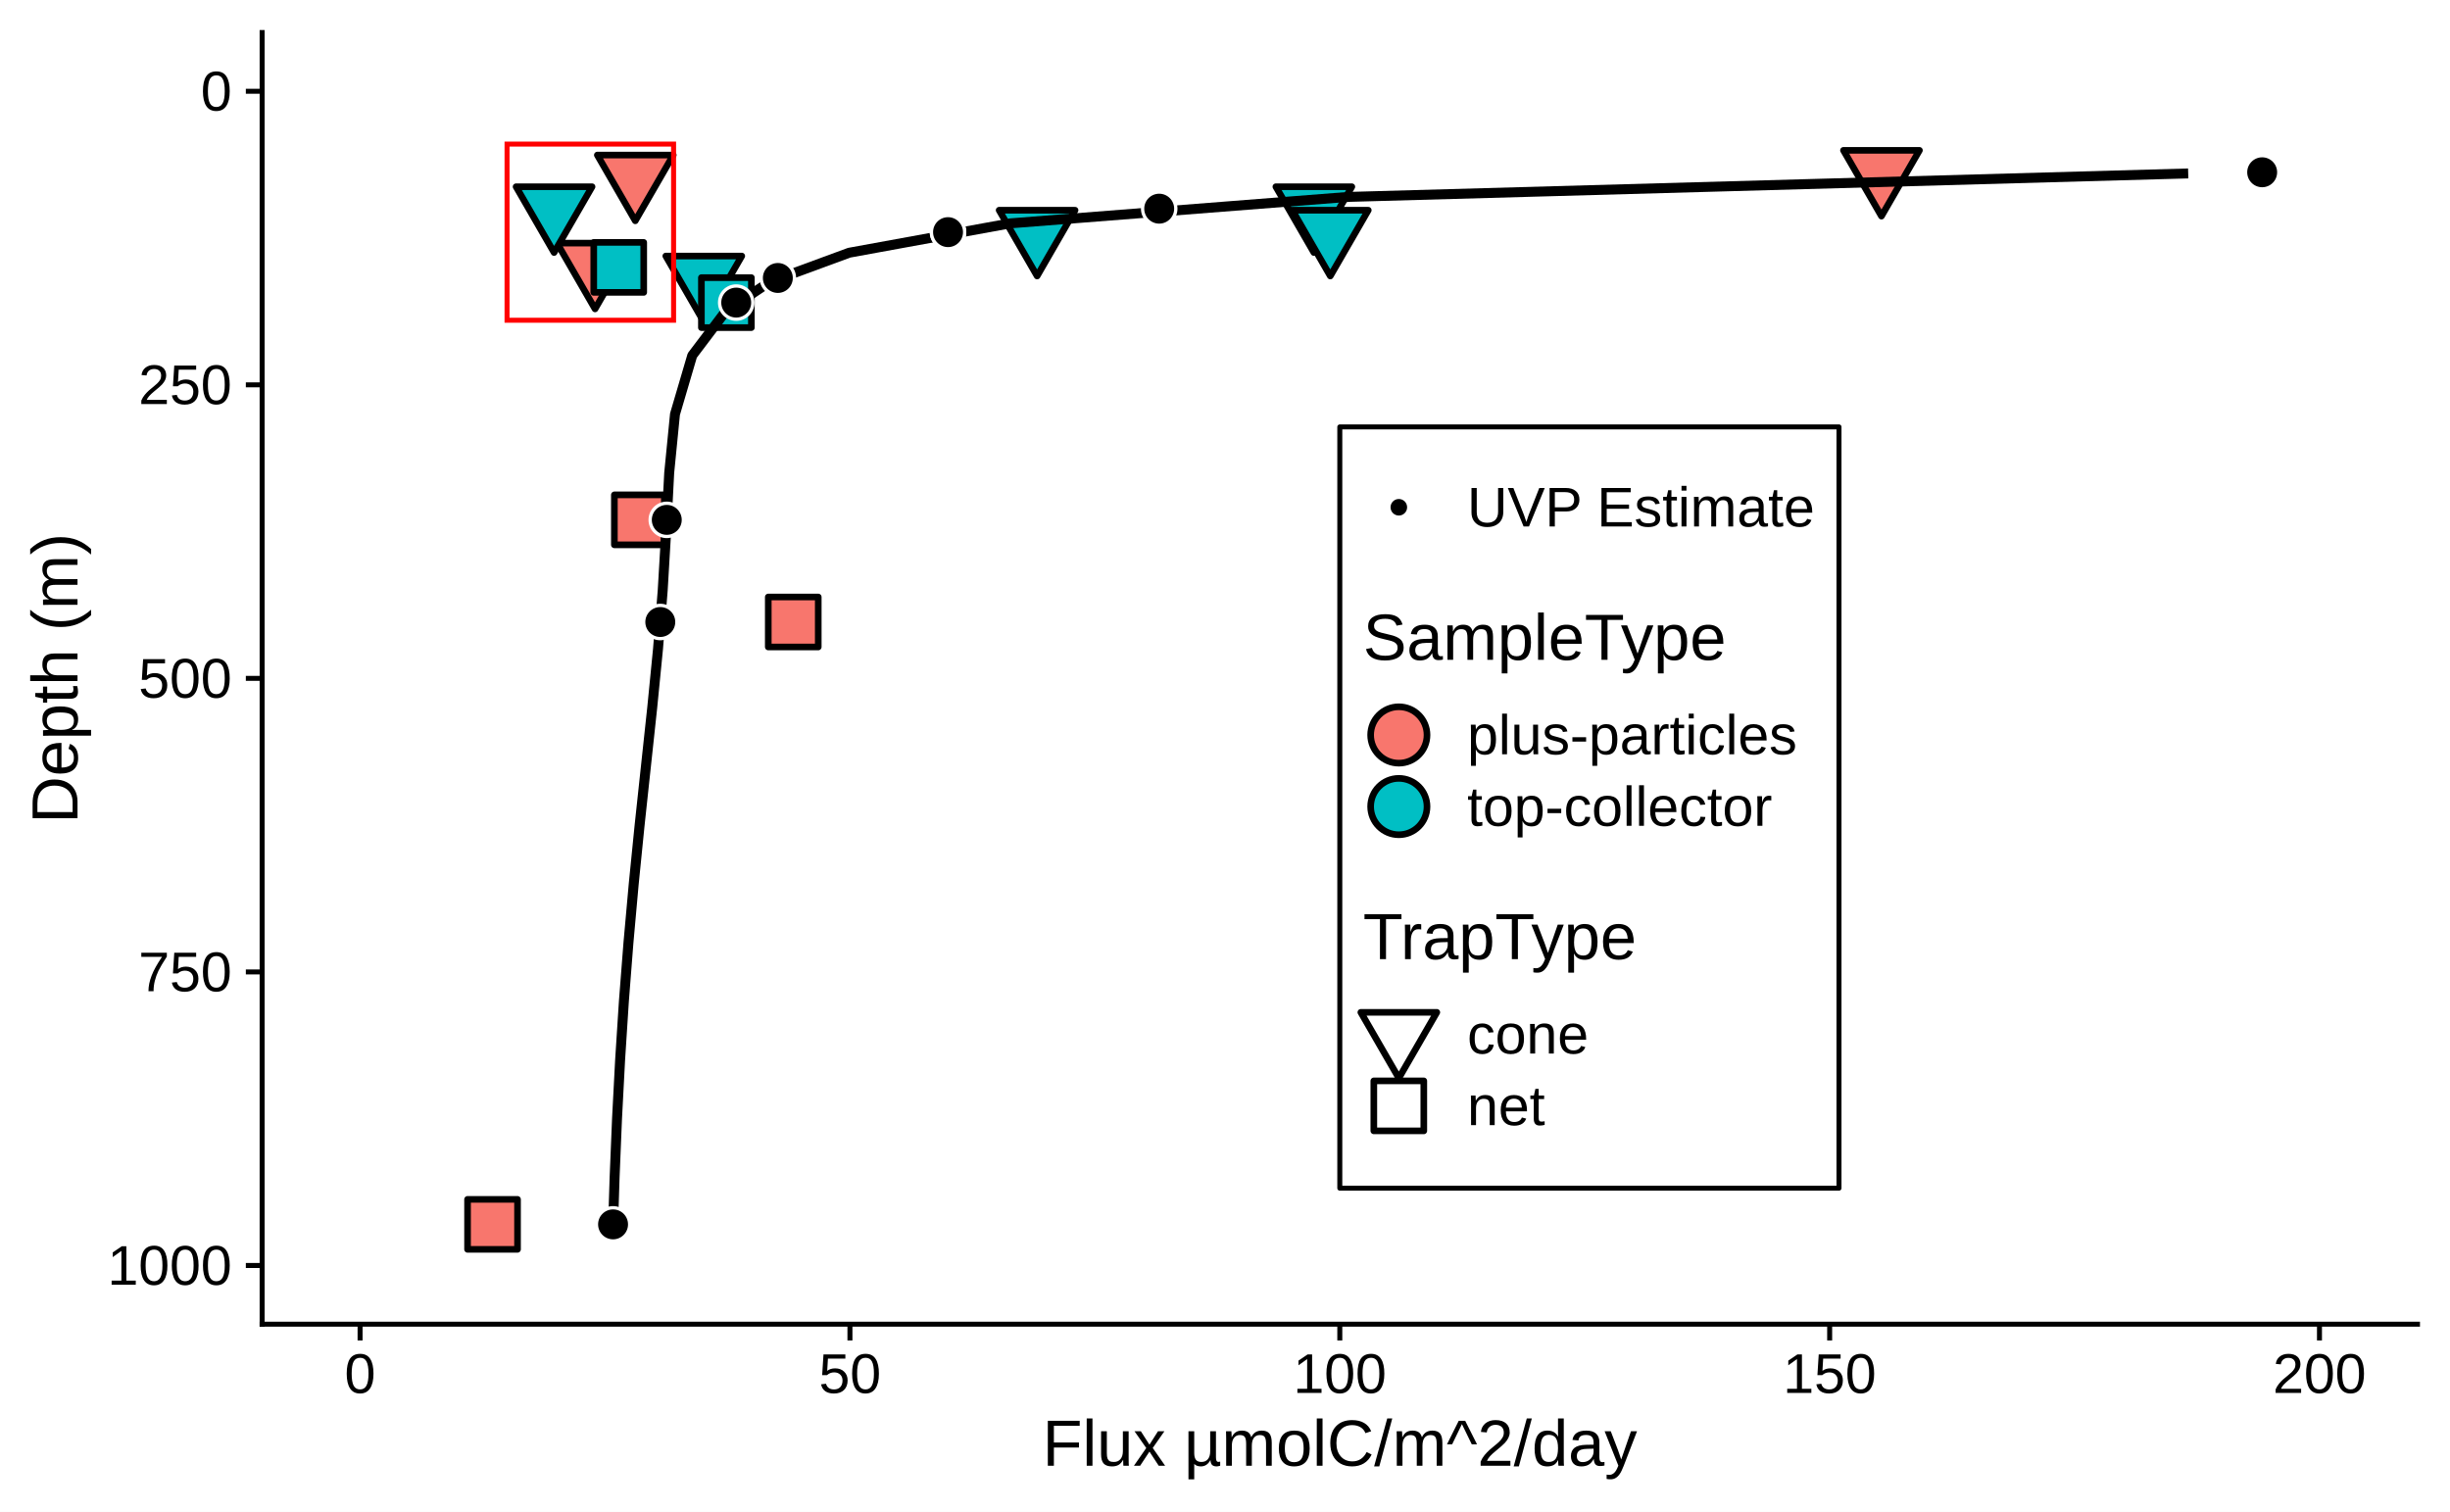
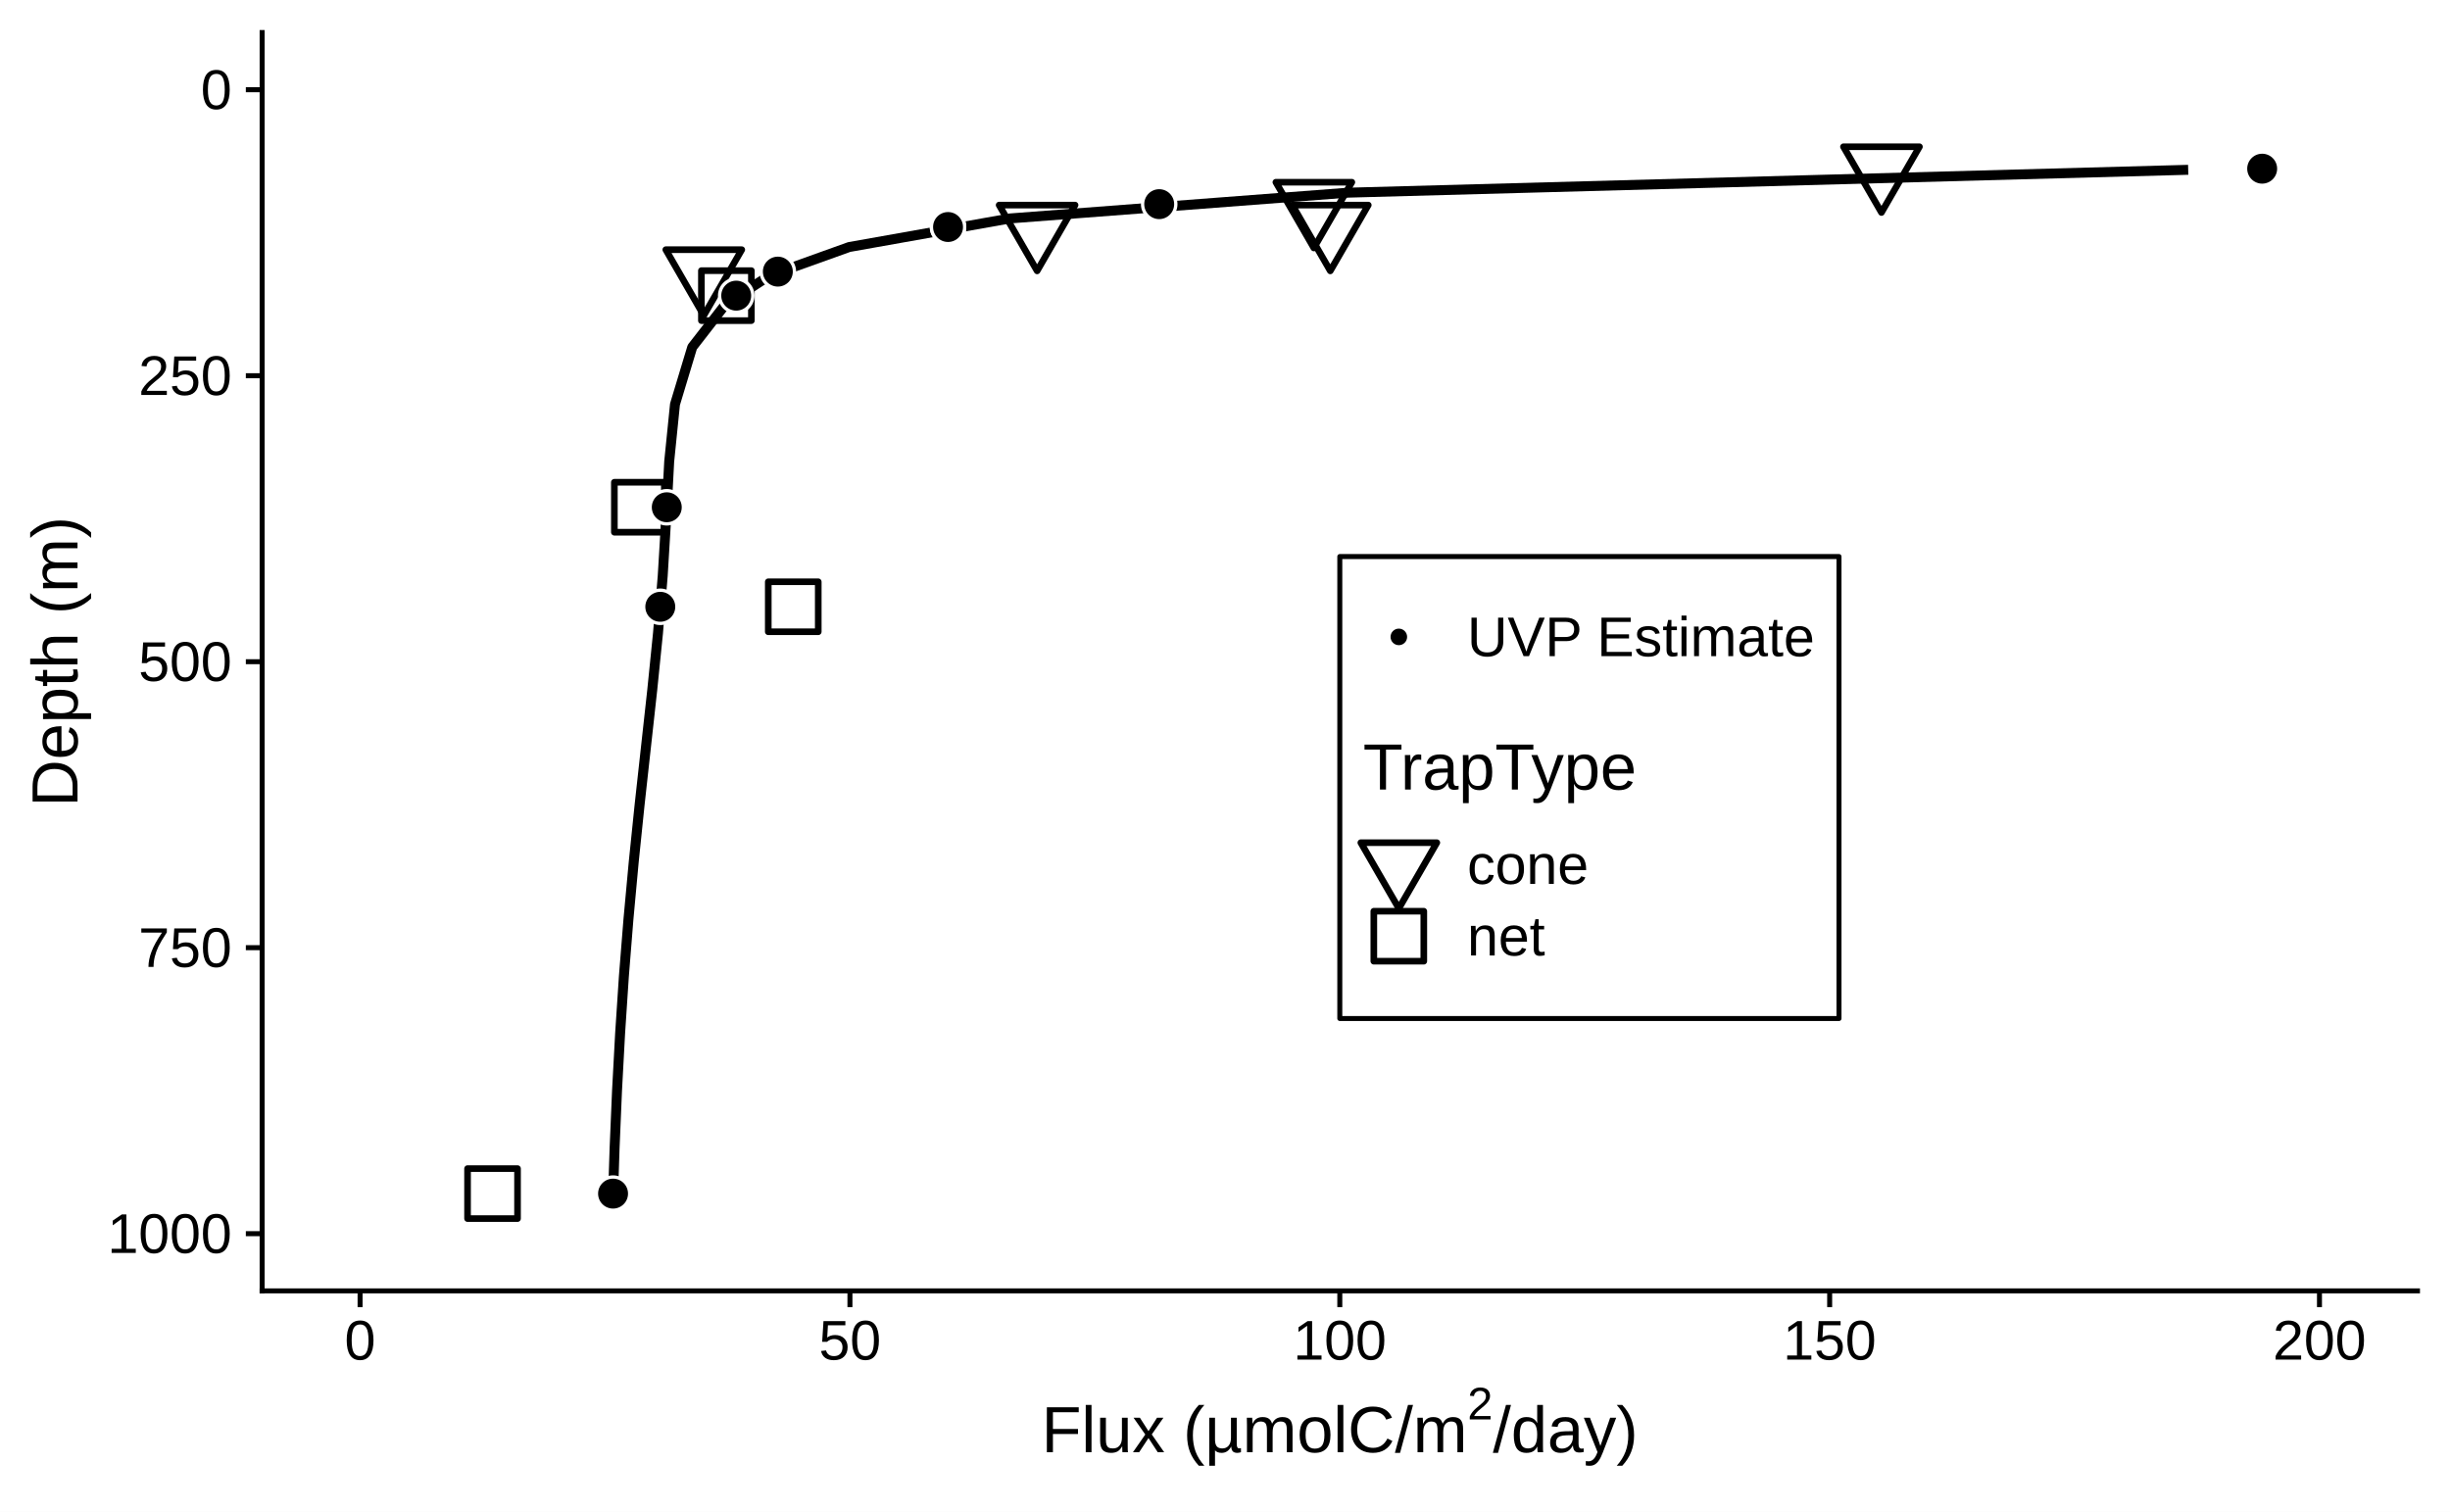
<svg xmlns="http://www.w3.org/2000/svg" viewBox="0 0 525.00 324.00">
  <defs>
    <style type="text/css">
    line, polyline, polygon, path, rect, circle {
      fill: none;
      stroke: #000000;
      stroke-linecap: round;
      stroke-linejoin: round;
      stroke-miterlimit: 10.00;
    }
  </style>
  </defs>
  <rect width="100%" height="100%" style="stroke: none; fill: #FFFFFF;" />
  <defs>
-     <clipPath id="cpNTYuMTd8NTE4LjAzfDI4My43OHw2Ljk3">
-       <rect x="56.17" y="6.97" width="461.86" height="276.81" />
+     <clipPath id="cpNTYuMTd8NTE4LjAzfDI3Ni42NHw2Ljk3">
+       <rect x="56.17" y="6.97" width="461.86" height="269.66" />
    </clipPath>
  </defs>
-   <polygon points="403.17,46.32 411.31,32.22 395.03,32.22 " style="stroke-width: 1.42; fill: #F8766D;" clip-path="url(#cpNTYuMTd8NTE4LjAzfDI4My43OHw2Ljk3)" />
-   <polygon points="136.13,47.32 144.27,33.23 128.00,33.23 " style="stroke-width: 1.42; fill: #F8766D;" clip-path="url(#cpNTYuMTd8NTE4LjAzfDI4My43OHw2Ljk3)" />
-   <polygon points="127.51,66.20 135.65,52.10 119.37,52.10 " style="stroke-width: 1.42; fill: #F8766D;" clip-path="url(#cpNTYuMTd8NTE4LjAzfDI4My43OHw2Ljk3)" />
-   <rect x="131.65" y="106.05" width="10.71" height="10.71" style="stroke-width: 1.42; fill: #F8766D;" clip-path="url(#cpNTYuMTd8NTE4LjAzfDI4My43OHw2Ljk3)" />
-   <rect x="164.63" y="127.94" width="10.71" height="10.71" style="stroke-width: 1.42; fill: #F8766D;" clip-path="url(#cpNTYuMTd8NTE4LjAzfDI4My43OHw2Ljk3)" />
-   <rect x="100.19" y="257.03" width="10.71" height="10.71" style="stroke-width: 1.42; fill: #F8766D;" clip-path="url(#cpNTYuMTd8NTE4LjAzfDI4My43OHw2Ljk3)" />
-   <polygon points="118.73,54.12 126.87,40.02 110.59,40.02 " style="stroke-width: 1.42; fill: #00BFC4;" clip-path="url(#cpNTYuMTd8NTE4LjAzfDI4My43OHw2Ljk3)" />
-   <polygon points="281.54,54.12 289.68,40.02 273.40,40.02 " style="stroke-width: 1.42; fill: #00BFC4;" clip-path="url(#cpNTYuMTd8NTE4LjAzfDI4My43OHw2Ljk3)" />
-   <polygon points="222.24,59.15 230.37,45.05 214.10,45.05 " style="stroke-width: 1.42; fill: #00BFC4;" clip-path="url(#cpNTYuMTd8NTE4LjAzfDI4My43OHw2Ljk3)" />
-   <polygon points="285.06,59.15 293.20,45.05 276.93,45.05 " style="stroke-width: 1.42; fill: #00BFC4;" clip-path="url(#cpNTYuMTd8NTE4LjAzfDI4My43OHw2Ljk3)" />
-   <rect x="127.23" y="51.95" width="10.71" height="10.71" style="stroke-width: 1.42; fill: #00BFC4;" clip-path="url(#cpNTYuMTd8NTE4LjAzfDI4My43OHw2Ljk3)" />
-   <polygon points="150.81,68.97 158.95,54.87 142.67,54.87 " style="stroke-width: 1.42; fill: #00BFC4;" clip-path="url(#cpNTYuMTd8NTE4LjAzfDI4My43OHw2Ljk3)" />
-   <rect x="150.30" y="59.50" width="10.71" height="10.71" style="stroke-width: 1.42; fill: #00BFC4;" clip-path="url(#cpNTYuMTd8NTE4LjAzfDI4My43OHw2Ljk3)" />
-   <polyline points="131.30,264.91 131.70,252.33 132.22,239.74 132.88,227.16 133.69,214.58 134.67,202.00 135.80,189.41 137.06,176.83 138.41,164.25 139.76,151.67 141.00,139.09 142.01,126.50 142.75,113.92 143.40,101.34 144.64,88.76 148.34,76.18 155.48,66.74 164.87,60.45 181.97,54.16 216.44,47.87 288.87,42.20 468.90,37.17 " style="stroke-width: 2.13; stroke-linecap: butt;" clip-path="url(#cpNTYuMTd8NTE4LjAzfDI4My43OHw2Ljk3)" />
-   <circle cx="484.75" cy="36.92" r="3.56" style="stroke-width: 0.71; stroke: #FFFFFF; fill: #000000;" clip-path="url(#cpNTYuMTd8NTE4LjAzfDI4My43OHw2Ljk3)" />
-   <circle cx="142.88" cy="111.41" r="3.56" style="stroke-width: 0.71; stroke: #FFFFFF; fill: #000000;" clip-path="url(#cpNTYuMTd8NTE4LjAzfDI4My43OHw2Ljk3)" />
-   <circle cx="141.49" cy="133.30" r="3.56" style="stroke-width: 0.71; stroke: #FFFFFF; fill: #000000;" clip-path="url(#cpNTYuMTd8NTE4LjAzfDI4My43OHw2Ljk3)" />
-   <circle cx="131.37" cy="262.39" r="3.56" style="stroke-width: 0.71; stroke: #FFFFFF; fill: #000000;" clip-path="url(#cpNTYuMTd8NTE4LjAzfDI4My43OHw2Ljk3)" />
-   <circle cx="248.40" cy="44.72" r="3.56" style="stroke-width: 0.71; stroke: #FFFFFF; fill: #000000;" clip-path="url(#cpNTYuMTd8NTE4LjAzfDI4My43OHw2Ljk3)" />
-   <circle cx="203.15" cy="49.75" r="3.56" style="stroke-width: 0.71; stroke: #FFFFFF; fill: #000000;" clip-path="url(#cpNTYuMTd8NTE4LjAzfDI4My43OHw2Ljk3)" />
-   <circle cx="203.15" cy="49.75" r="3.56" style="stroke-width: 0.71; stroke: #FFFFFF; fill: #000000;" clip-path="url(#cpNTYuMTd8NTE4LjAzfDI4My43OHw2Ljk3)" />
-   <circle cx="166.68" cy="59.57" r="3.56" style="stroke-width: 0.71; stroke: #FFFFFF; fill: #000000;" clip-path="url(#cpNTYuMTd8NTE4LjAzfDI4My43OHw2Ljk3)" />
-   <circle cx="157.76" cy="64.85" r="3.56" style="stroke-width: 0.71; stroke: #FFFFFF; fill: #000000;" clip-path="url(#cpNTYuMTd8NTE4LjAzfDI4My43OHw2Ljk3)" />
-   <rect x="108.65" y="30.88" width="35.69" height="37.75" style="stroke-width: 1.07; stroke: #FF0000; stroke-linecap: square; stroke-linejoin: miter;" clip-path="url(#cpNTYuMTd8NTE4LjAzfDI4My43OHw2Ljk3)" />
+   <polyline points="403.17,45.54 411.31,31.45 395.03,31.45 403.17,45.54 " style="stroke-width: 1.42;" clip-path="url(#cpNTYuMTd8NTE4LjAzfDI3Ni42NHw2Ljk3)" />
+   <rect x="131.65" y="103.35" width="10.71" height="10.71" style="stroke-width: 1.42;" clip-path="url(#cpNTYuMTd8NTE4LjAzfDI3Ni42NHw2Ljk3)" />
+   <rect x="164.63" y="124.68" width="10.71" height="10.71" style="stroke-width: 1.42;" clip-path="url(#cpNTYuMTd8NTE4LjAzfDI3Ni42NHw2Ljk3)" />
+   <rect x="100.19" y="250.44" width="10.71" height="10.71" style="stroke-width: 1.42;" clip-path="url(#cpNTYuMTd8NTE4LjAzfDI3Ni42NHw2Ljk3)" />
+   <polyline points="281.54,53.14 289.68,39.05 273.40,39.05 281.54,53.14 " style="stroke-width: 1.42;" clip-path="url(#cpNTYuMTd8NTE4LjAzfDI3Ni42NHw2Ljk3)" />
+   <polyline points="222.24,58.05 230.37,43.95 214.10,43.95 222.24,58.05 " style="stroke-width: 1.42;" clip-path="url(#cpNTYuMTd8NTE4LjAzfDI3Ni42NHw2Ljk3)" />
+   <polyline points="285.06,58.05 293.20,43.95 276.93,43.95 285.06,58.05 " style="stroke-width: 1.42;" clip-path="url(#cpNTYuMTd8NTE4LjAzfDI3Ni42NHw2Ljk3)" />
+   <polyline points="150.81,67.61 158.95,53.51 142.67,53.51 150.81,67.61 " style="stroke-width: 1.42;" clip-path="url(#cpNTYuMTd8NTE4LjAzfDI3Ni42NHw2Ljk3)" />
+   <rect x="150.30" y="58.00" width="10.71" height="10.71" style="stroke-width: 1.42;" clip-path="url(#cpNTYuMTd8NTE4LjAzfDI3Ni42NHw2Ljk3)" />
+   <polyline points="131.30,258.25 131.70,245.99 132.22,233.74 132.88,221.48 133.69,209.22 134.67,196.96 135.80,184.71 137.06,172.45 138.41,160.19 139.76,147.93 141.00,135.68 142.01,123.42 142.75,111.16 143.40,98.90 144.64,86.65 148.34,74.39 155.48,65.20 164.87,59.07 181.97,52.94 216.44,46.81 288.87,41.29 468.90,36.39 " style="stroke-width: 2.13; stroke-linecap: butt;" clip-path="url(#cpNTYuMTd8NTE4LjAzfDI3Ni42NHw2Ljk3)" />
+   <circle cx="484.75" cy="36.15" r="3.56" style="stroke-width: 0.71; stroke: #FFFFFF; fill: #000000;" clip-path="url(#cpNTYuMTd8NTE4LjAzfDI3Ni42NHw2Ljk3)" />
+   <circle cx="142.88" cy="108.71" r="3.56" style="stroke-width: 0.71; stroke: #FFFFFF; fill: #000000;" clip-path="url(#cpNTYuMTd8NTE4LjAzfDI3Ni42NHw2Ljk3)" />
+   <circle cx="141.49" cy="130.04" r="3.56" style="stroke-width: 0.71; stroke: #FFFFFF; fill: #000000;" clip-path="url(#cpNTYuMTd8NTE4LjAzfDI3Ni42NHw2Ljk3)" />
+   <circle cx="131.37" cy="255.80" r="3.56" style="stroke-width: 0.71; stroke: #FFFFFF; fill: #000000;" clip-path="url(#cpNTYuMTd8NTE4LjAzfDI3Ni42NHw2Ljk3)" />
+   <circle cx="248.40" cy="43.75" r="3.56" style="stroke-width: 0.71; stroke: #FFFFFF; fill: #000000;" clip-path="url(#cpNTYuMTd8NTE4LjAzfDI3Ni42NHw2Ljk3)" />
+   <circle cx="203.15" cy="48.65" r="3.56" style="stroke-width: 0.71; stroke: #FFFFFF; fill: #000000;" clip-path="url(#cpNTYuMTd8NTE4LjAzfDI3Ni42NHw2Ljk3)" />
+   <circle cx="203.15" cy="48.65" r="3.56" style="stroke-width: 0.71; stroke: #FFFFFF; fill: #000000;" clip-path="url(#cpNTYuMTd8NTE4LjAzfDI3Ni42NHw2Ljk3)" />
+   <circle cx="166.68" cy="58.21" r="3.56" style="stroke-width: 0.71; stroke: #FFFFFF; fill: #000000;" clip-path="url(#cpNTYuMTd8NTE4LjAzfDI3Ni42NHw2Ljk3)" />
+   <circle cx="157.76" cy="63.36" r="3.56" style="stroke-width: 0.71; stroke: #FFFFFF; fill: #000000;" clip-path="url(#cpNTYuMTd8NTE4LjAzfDI3Ni42NHw2Ljk3)" />
  <defs>
    <clipPath id="cpMC4wMHw1MjUuMDB8MzI0LjAwfDAuMDA=">
      <rect x="0.00" y="0.00" width="525.00" height="324.00" />
    </clipPath>
  </defs>
-   <polyline points="56.17,283.78 56.17,6.97 " style="stroke-width: 1.07; stroke-linecap: square;" clip-path="url(#cpMC4wMHw1MjUuMDB8MzI0LjAwfDAuMDA=)" />
+   <polyline points="56.17,276.64 56.17,6.97 " style="stroke-width: 1.07; stroke-linecap: square;" clip-path="url(#cpMC4wMHw1MjUuMDB8MzI0LjAwfDAuMDA=)" />
  <g clip-path="url(#cpMC4wMHw1MjUuMDB8MzI0LjAwfDAuMDA=)">
-     <text x="43.02" y="23.68" style="font-size: 12.00px; font-family: Arimo;" textLength="6.67px" lengthAdjust="spacingAndGlyphs">0</text>
+     <text x="43.02" y="23.36" style="font-size: 12.00px; font-family: Arimo;" textLength="6.67px" lengthAdjust="spacingAndGlyphs">0</text>
  </g>
  <g clip-path="url(#cpMC4wMHw1MjUuMDB8MzI0LjAwfDAuMDA=)">
-     <text x="29.67" y="86.59" style="font-size: 12.00px; font-family: Arimo;" textLength="20.02px" lengthAdjust="spacingAndGlyphs">250</text>
+     <text x="29.67" y="84.65" style="font-size: 12.00px; font-family: Arimo;" textLength="20.02px" lengthAdjust="spacingAndGlyphs">250</text>
  </g>
  <g clip-path="url(#cpMC4wMHw1MjUuMDB8MzI0LjAwfDAuMDA=)">
-     <text x="29.67" y="149.51" style="font-size: 12.00px; font-family: Arimo;" textLength="20.02px" lengthAdjust="spacingAndGlyphs">500</text>
+     <text x="29.67" y="145.93" style="font-size: 12.00px; font-family: Arimo;" textLength="20.02px" lengthAdjust="spacingAndGlyphs">500</text>
  </g>
  <g clip-path="url(#cpMC4wMHw1MjUuMDB8MzI0LjAwfDAuMDA=)">
-     <text x="29.67" y="212.42" style="font-size: 12.00px; font-family: Arimo;" textLength="20.02px" lengthAdjust="spacingAndGlyphs">750</text>
+     <text x="29.67" y="207.22" style="font-size: 12.00px; font-family: Arimo;" textLength="20.02px" lengthAdjust="spacingAndGlyphs">750</text>
  </g>
  <g clip-path="url(#cpMC4wMHw1MjUuMDB8MzI0LjAwfDAuMDA=)">
-     <text x="23.00" y="275.33" style="font-size: 12.00px; font-family: Arimo;" textLength="26.70px" lengthAdjust="spacingAndGlyphs">1000</text>
+     <text x="23.00" y="268.51" style="font-size: 12.00px; font-family: Arimo;" textLength="26.70px" lengthAdjust="spacingAndGlyphs">1000</text>
  </g>
-   <polyline points="52.68,19.56 56.17,19.56 " style="stroke-width: 1.07; stroke-linecap: butt;" clip-path="url(#cpMC4wMHw1MjUuMDB8MzI0LjAwfDAuMDA=)" />
-   <polyline points="52.68,82.47 56.17,82.47 " style="stroke-width: 1.07; stroke-linecap: butt;" clip-path="url(#cpMC4wMHw1MjUuMDB8MzI0LjAwfDAuMDA=)" />
-   <polyline points="52.68,145.38 56.17,145.38 " style="stroke-width: 1.07; stroke-linecap: butt;" clip-path="url(#cpMC4wMHw1MjUuMDB8MzI0LjAwfDAuMDA=)" />
-   <polyline points="52.68,208.29 56.17,208.29 " style="stroke-width: 1.07; stroke-linecap: butt;" clip-path="url(#cpMC4wMHw1MjUuMDB8MzI0LjAwfDAuMDA=)" />
-   <polyline points="52.68,271.20 56.17,271.20 " style="stroke-width: 1.07; stroke-linecap: butt;" clip-path="url(#cpMC4wMHw1MjUuMDB8MzI0LjAwfDAuMDA=)" />
-   <polyline points="56.17,283.78 518.03,283.78 " style="stroke-width: 1.07; stroke-linecap: square;" clip-path="url(#cpMC4wMHw1MjUuMDB8MzI0LjAwfDAuMDA=)" />
-   <polyline points="77.16,287.27 77.16,283.78 " style="stroke-width: 1.07; stroke-linecap: butt;" clip-path="url(#cpMC4wMHw1MjUuMDB8MzI0LjAwfDAuMDA=)" />
-   <polyline points="182.13,287.27 182.13,283.78 " style="stroke-width: 1.07; stroke-linecap: butt;" clip-path="url(#cpMC4wMHw1MjUuMDB8MzI0LjAwfDAuMDA=)" />
-   <polyline points="287.10,287.27 287.10,283.78 " style="stroke-width: 1.07; stroke-linecap: butt;" clip-path="url(#cpMC4wMHw1MjUuMDB8MzI0LjAwfDAuMDA=)" />
-   <polyline points="392.07,287.27 392.07,283.78 " style="stroke-width: 1.07; stroke-linecap: butt;" clip-path="url(#cpMC4wMHw1MjUuMDB8MzI0LjAwfDAuMDA=)" />
-   <polyline points="497.03,287.27 497.03,283.78 " style="stroke-width: 1.07; stroke-linecap: butt;" clip-path="url(#cpMC4wMHw1MjUuMDB8MzI0LjAwfDAuMDA=)" />
+   <polyline points="52.68,19.23 56.17,19.23 " style="stroke-width: 1.07; stroke-linecap: butt;" clip-path="url(#cpMC4wMHw1MjUuMDB8MzI0LjAwfDAuMDA=)" />
+   <polyline points="52.68,80.52 56.17,80.52 " style="stroke-width: 1.07; stroke-linecap: butt;" clip-path="url(#cpMC4wMHw1MjUuMDB8MzI0LjAwfDAuMDA=)" />
+   <polyline points="52.68,141.81 56.17,141.81 " style="stroke-width: 1.07; stroke-linecap: butt;" clip-path="url(#cpMC4wMHw1MjUuMDB8MzI0LjAwfDAuMDA=)" />
+   <polyline points="52.68,203.09 56.17,203.09 " style="stroke-width: 1.07; stroke-linecap: butt;" clip-path="url(#cpMC4wMHw1MjUuMDB8MzI0LjAwfDAuMDA=)" />
+   <polyline points="52.68,264.38 56.17,264.38 " style="stroke-width: 1.07; stroke-linecap: butt;" clip-path="url(#cpMC4wMHw1MjUuMDB8MzI0LjAwfDAuMDA=)" />
+   <polyline points="56.17,276.64 518.03,276.64 " style="stroke-width: 1.07; stroke-linecap: square;" clip-path="url(#cpMC4wMHw1MjUuMDB8MzI0LjAwfDAuMDA=)" />
+   <polyline points="77.16,280.12 77.16,276.64 " style="stroke-width: 1.07; stroke-linecap: butt;" clip-path="url(#cpMC4wMHw1MjUuMDB8MzI0LjAwfDAuMDA=)" />
+   <polyline points="182.13,280.12 182.13,276.64 " style="stroke-width: 1.07; stroke-linecap: butt;" clip-path="url(#cpMC4wMHw1MjUuMDB8MzI0LjAwfDAuMDA=)" />
+   <polyline points="287.10,280.12 287.10,276.64 " style="stroke-width: 1.07; stroke-linecap: butt;" clip-path="url(#cpMC4wMHw1MjUuMDB8MzI0LjAwfDAuMDA=)" />
+   <polyline points="392.07,280.12 392.07,276.64 " style="stroke-width: 1.07; stroke-linecap: butt;" clip-path="url(#cpMC4wMHw1MjUuMDB8MzI0LjAwfDAuMDA=)" />
+   <polyline points="497.03,280.12 497.03,276.64 " style="stroke-width: 1.07; stroke-linecap: butt;" clip-path="url(#cpMC4wMHw1MjUuMDB8MzI0LjAwfDAuMDA=)" />
  <g clip-path="url(#cpMC4wMHw1MjUuMDB8MzI0LjAwfDAuMDA=)">
-     <text x="73.83" y="298.51" style="font-size: 12.00px; font-family: Arimo;" textLength="6.67px" lengthAdjust="spacingAndGlyphs">0</text>
+     <text x="73.83" y="291.37" style="font-size: 12.00px; font-family: Arimo;" textLength="6.67px" lengthAdjust="spacingAndGlyphs">0</text>
  </g>
  <g clip-path="url(#cpMC4wMHw1MjUuMDB8MzI0LjAwfDAuMDA=)">
-     <text x="175.46" y="298.51" style="font-size: 12.00px; font-family: Arimo;" textLength="13.35px" lengthAdjust="spacingAndGlyphs">50</text>
+     <text x="175.46" y="291.37" style="font-size: 12.00px; font-family: Arimo;" textLength="13.35px" lengthAdjust="spacingAndGlyphs">50</text>
  </g>
  <g clip-path="url(#cpMC4wMHw1MjUuMDB8MzI0LjAwfDAuMDA=)">
-     <text x="277.09" y="298.51" style="font-size: 12.00px; font-family: Arimo;" textLength="20.02px" lengthAdjust="spacingAndGlyphs">100</text>
+     <text x="277.09" y="291.37" style="font-size: 12.00px; font-family: Arimo;" textLength="20.02px" lengthAdjust="spacingAndGlyphs">100</text>
  </g>
  <g clip-path="url(#cpMC4wMHw1MjUuMDB8MzI0LjAwfDAuMDA=)">
-     <text x="382.05" y="298.51" style="font-size: 12.00px; font-family: Arimo;" textLength="20.02px" lengthAdjust="spacingAndGlyphs">150</text>
+     <text x="382.05" y="291.37" style="font-size: 12.00px; font-family: Arimo;" textLength="20.02px" lengthAdjust="spacingAndGlyphs">150</text>
  </g>
  <g clip-path="url(#cpMC4wMHw1MjUuMDB8MzI0LjAwfDAuMDA=)">
-     <text x="487.02" y="298.51" style="font-size: 12.00px; font-family: Arimo;" textLength="20.02px" lengthAdjust="spacingAndGlyphs">200</text>
+     <text x="487.02" y="291.37" style="font-size: 12.00px; font-family: Arimo;" textLength="20.02px" lengthAdjust="spacingAndGlyphs">200</text>
  </g>
  <g clip-path="url(#cpMC4wMHw1MjUuMDB8MzI0LjAwfDAuMDA=)">
-     <text x="223.38" y="314.12" style="font-size: 14.00px; font-family: Arimo;" textLength="127.44px" lengthAdjust="spacingAndGlyphs">Flux µmolC/m^2/day</text>
+     <text x="223.17" y="311.22" style="font-size: 14.00px; font-family: Arimo;" textLength="79.62px" lengthAdjust="spacingAndGlyphs">Flux (µmolC/</text>
  </g>
  <g clip-path="url(#cpMC4wMHw1MjUuMDB8MzI0LjAwfDAuMDA=)">
-     <text transform="translate(16.61,176.49) rotate(-90)" style="font-size: 14.00px; font-family: Arimo;" textLength="62.23px" lengthAdjust="spacingAndGlyphs">Depth (m)</text>
-   </g>
-   <rect x="287.10" y="91.49" width="106.97" height="163.14" style="stroke-width: 1.07; fill: #FFFFFF;" clip-path="url(#cpMC4wMHw1MjUuMDB8MzI0LjAwfDAuMDA=)" />
-   <circle cx="299.75" cy="108.71" r="1.42" style="stroke-width: 0.71; fill: #000000;" clip-path="url(#cpMC4wMHw1MjUuMDB8MzI0LjAwfDAuMDA=)" />
-   <g clip-path="url(#cpMC4wMHw1MjUuMDB8MzI0LjAwfDAuMDA=)">
-     <text x="314.40" y="112.83" style="font-size: 12.00px; font-family: Arimo;" textLength="74.69px" lengthAdjust="spacingAndGlyphs">UVP Estimate</text>
+     <text x="302.79" y="311.22" style="font-size: 14.00px; font-family: Arimo;" textLength="11.66px" lengthAdjust="spacingAndGlyphs">m</text>
  </g>
  <g clip-path="url(#cpMC4wMHw1MjUuMDB8MzI0LjAwfDAuMDA=)">
-     <text x="292.08" y="141.41" style="font-size: 14.00px; font-family: Arimo;" textLength="78.59px" lengthAdjust="spacingAndGlyphs">SampleType</text>
-   </g>
-   <circle cx="299.75" cy="157.51" r="6.04" style="stroke-width: 1.42; fill: #F8766D;" clip-path="url(#cpMC4wMHw1MjUuMDB8MzI0LjAwfDAuMDA=)" />
-   <circle cx="299.75" cy="172.85" r="6.04" style="stroke-width: 1.42; fill: #00BFC4;" clip-path="url(#cpMC4wMHw1MjUuMDB8MzI0LjAwfDAuMDA=)" />
-   <g clip-path="url(#cpMC4wMHw1MjUuMDB8MzI0LjAwfDAuMDA=)">
-     <text x="314.40" y="161.64" style="font-size: 12.00px; font-family: Arimo;" textLength="70.69px" lengthAdjust="spacingAndGlyphs">plus-particles</text>
+     <text x="314.45" y="304.19" style="font-size: 9.80px; font-family: Arimo;" textLength="5.45px" lengthAdjust="spacingAndGlyphs">2</text>
  </g>
  <g clip-path="url(#cpMC4wMHw1MjUuMDB8MzI0LjAwfDAuMDA=)">
-     <text x="314.40" y="176.98" style="font-size: 12.00px; font-family: Arimo;" textLength="65.36px" lengthAdjust="spacingAndGlyphs">top-collector</text>
+     <text x="319.90" y="311.22" style="font-size: 14.00px; font-family: Arimo;" textLength="31.12px" lengthAdjust="spacingAndGlyphs">/day)</text>
  </g>
  <g clip-path="url(#cpMC4wMHw1MjUuMDB8MzI0LjAwfDAuMDA=)">
-     <text x="292.08" y="205.55" style="font-size: 14.00px; font-family: Arimo;" textLength="59.91px" lengthAdjust="spacingAndGlyphs">TrapType</text>
+     <text transform="translate(16.61,172.92) rotate(-90)" style="font-size: 14.00px; font-family: Arimo;" textLength="62.23px" lengthAdjust="spacingAndGlyphs">Depth (m)</text>
  </g>
-   <polyline points="299.75,231.05 307.89,216.95 291.61,216.95 299.75,231.05 " style="stroke-width: 1.42;" clip-path="url(#cpMC4wMHw1MjUuMDB8MzI0LjAwfDAuMDA=)" />
-   <rect x="294.39" y="231.64" width="10.71" height="10.71" style="stroke-width: 1.42;" clip-path="url(#cpMC4wMHw1MjUuMDB8MzI0LjAwfDAuMDA=)" />
+   <rect x="287.10" y="119.27" width="106.97" height="99.00" style="stroke-width: 1.07; fill: #FFFFFF;" clip-path="url(#cpMC4wMHw1MjUuMDB8MzI0LjAwfDAuMDA=)" />
+   <circle cx="299.75" cy="136.49" r="1.42" style="stroke-width: 0.71; fill: #000000;" clip-path="url(#cpMC4wMHw1MjUuMDB8MzI0LjAwfDAuMDA=)" />
  <g clip-path="url(#cpMC4wMHw1MjUuMDB8MzI0LjAwfDAuMDA=)">
-     <text x="314.40" y="225.78" style="font-size: 12.00px; font-family: Arimo;" textLength="26.02px" lengthAdjust="spacingAndGlyphs">cone</text>
+     <text x="314.40" y="140.62" style="font-size: 12.00px; font-family: Arimo;" textLength="74.69px" lengthAdjust="spacingAndGlyphs">UVP Estimate</text>
  </g>
  <g clip-path="url(#cpMC4wMHw1MjUuMDB8MzI0LjAwfDAuMDA=)">
-     <text x="314.40" y="241.12" style="font-size: 12.00px; font-family: Arimo;" textLength="16.68px" lengthAdjust="spacingAndGlyphs">net</text>
+     <text x="292.08" y="169.20" style="font-size: 14.00px; font-family: Arimo;" textLength="59.91px" lengthAdjust="spacingAndGlyphs">TrapType</text>
+   </g>
+   <polyline points="299.75,194.69 307.89,180.59 291.61,180.59 299.75,194.69 " style="stroke-width: 1.42;" clip-path="url(#cpMC4wMHw1MjUuMDB8MzI0LjAwfDAuMDA=)" />
+   <rect x="294.39" y="195.28" width="10.71" height="10.71" style="stroke-width: 1.42;" clip-path="url(#cpMC4wMHw1MjUuMDB8MzI0LjAwfDAuMDA=)" />
+   <g clip-path="url(#cpMC4wMHw1MjUuMDB8MzI0LjAwfDAuMDA=)">
+     <text x="314.40" y="189.42" style="font-size: 12.00px; font-family: Arimo;" textLength="26.02px" lengthAdjust="spacingAndGlyphs">cone</text>
+   </g>
+   <g clip-path="url(#cpMC4wMHw1MjUuMDB8MzI0LjAwfDAuMDA=)">
+     <text x="314.40" y="204.76" style="font-size: 12.00px; font-family: Arimo;" textLength="16.68px" lengthAdjust="spacingAndGlyphs">net</text>
  </g>
</svg>
